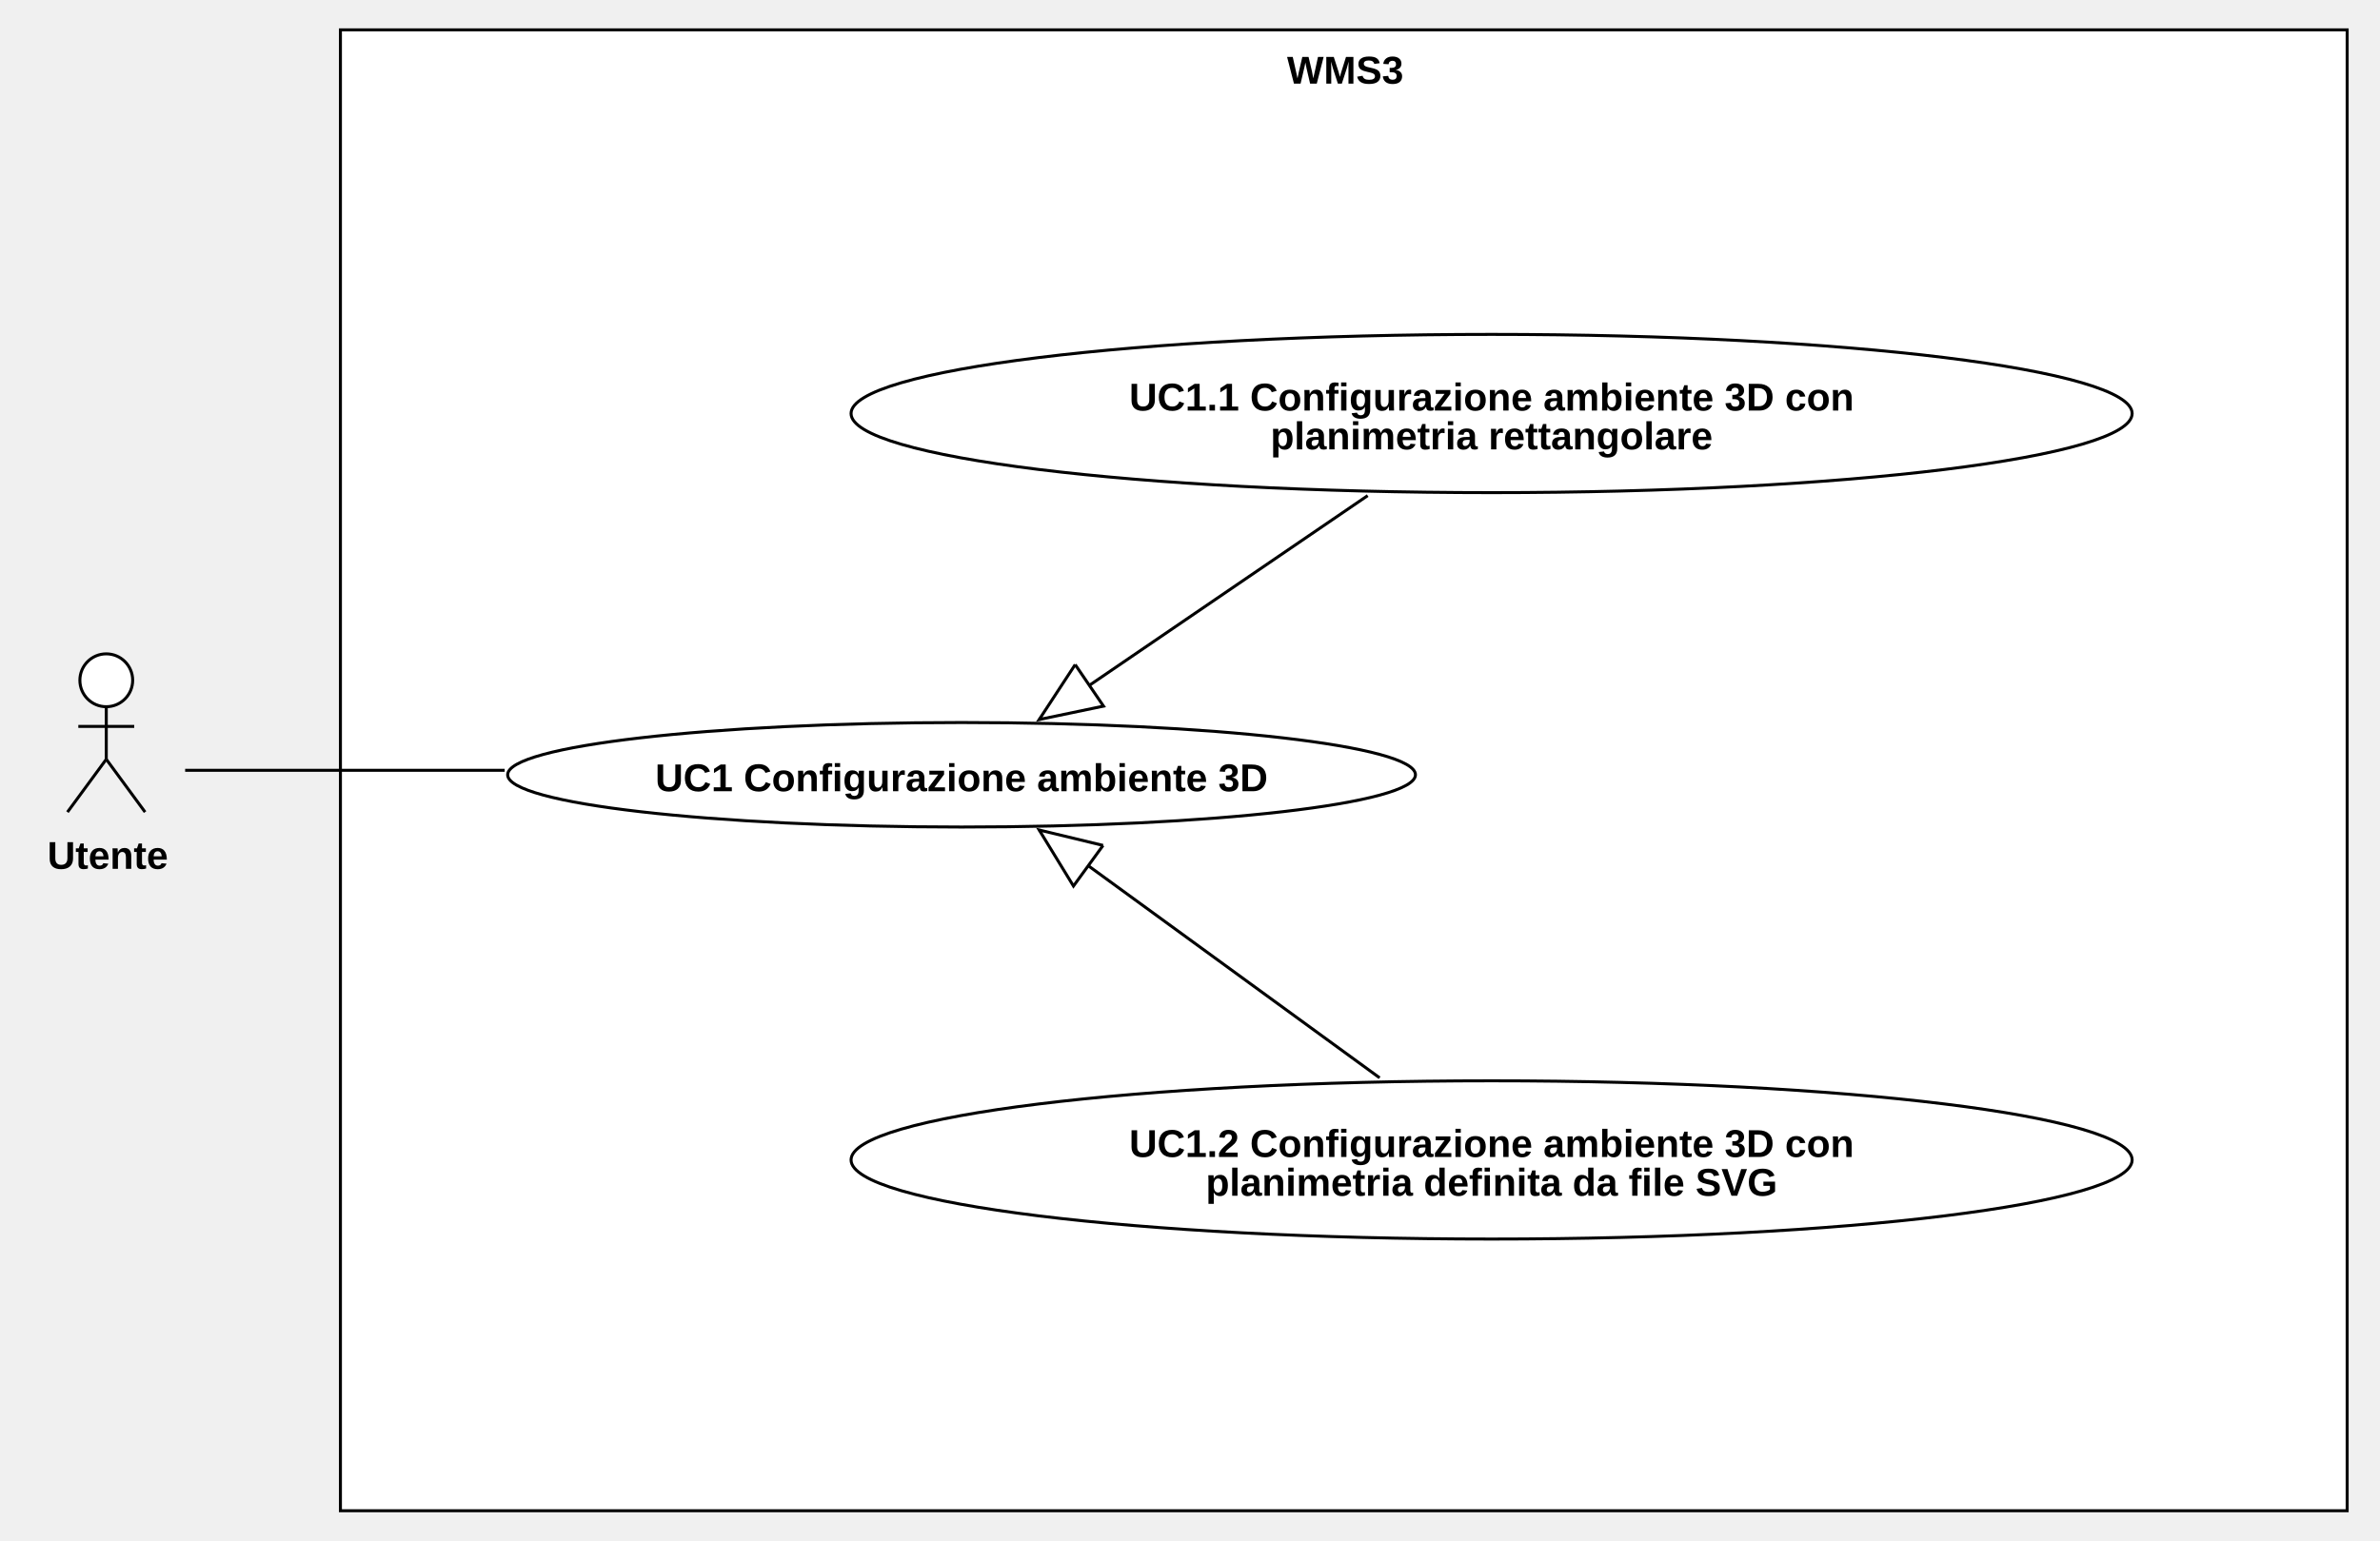
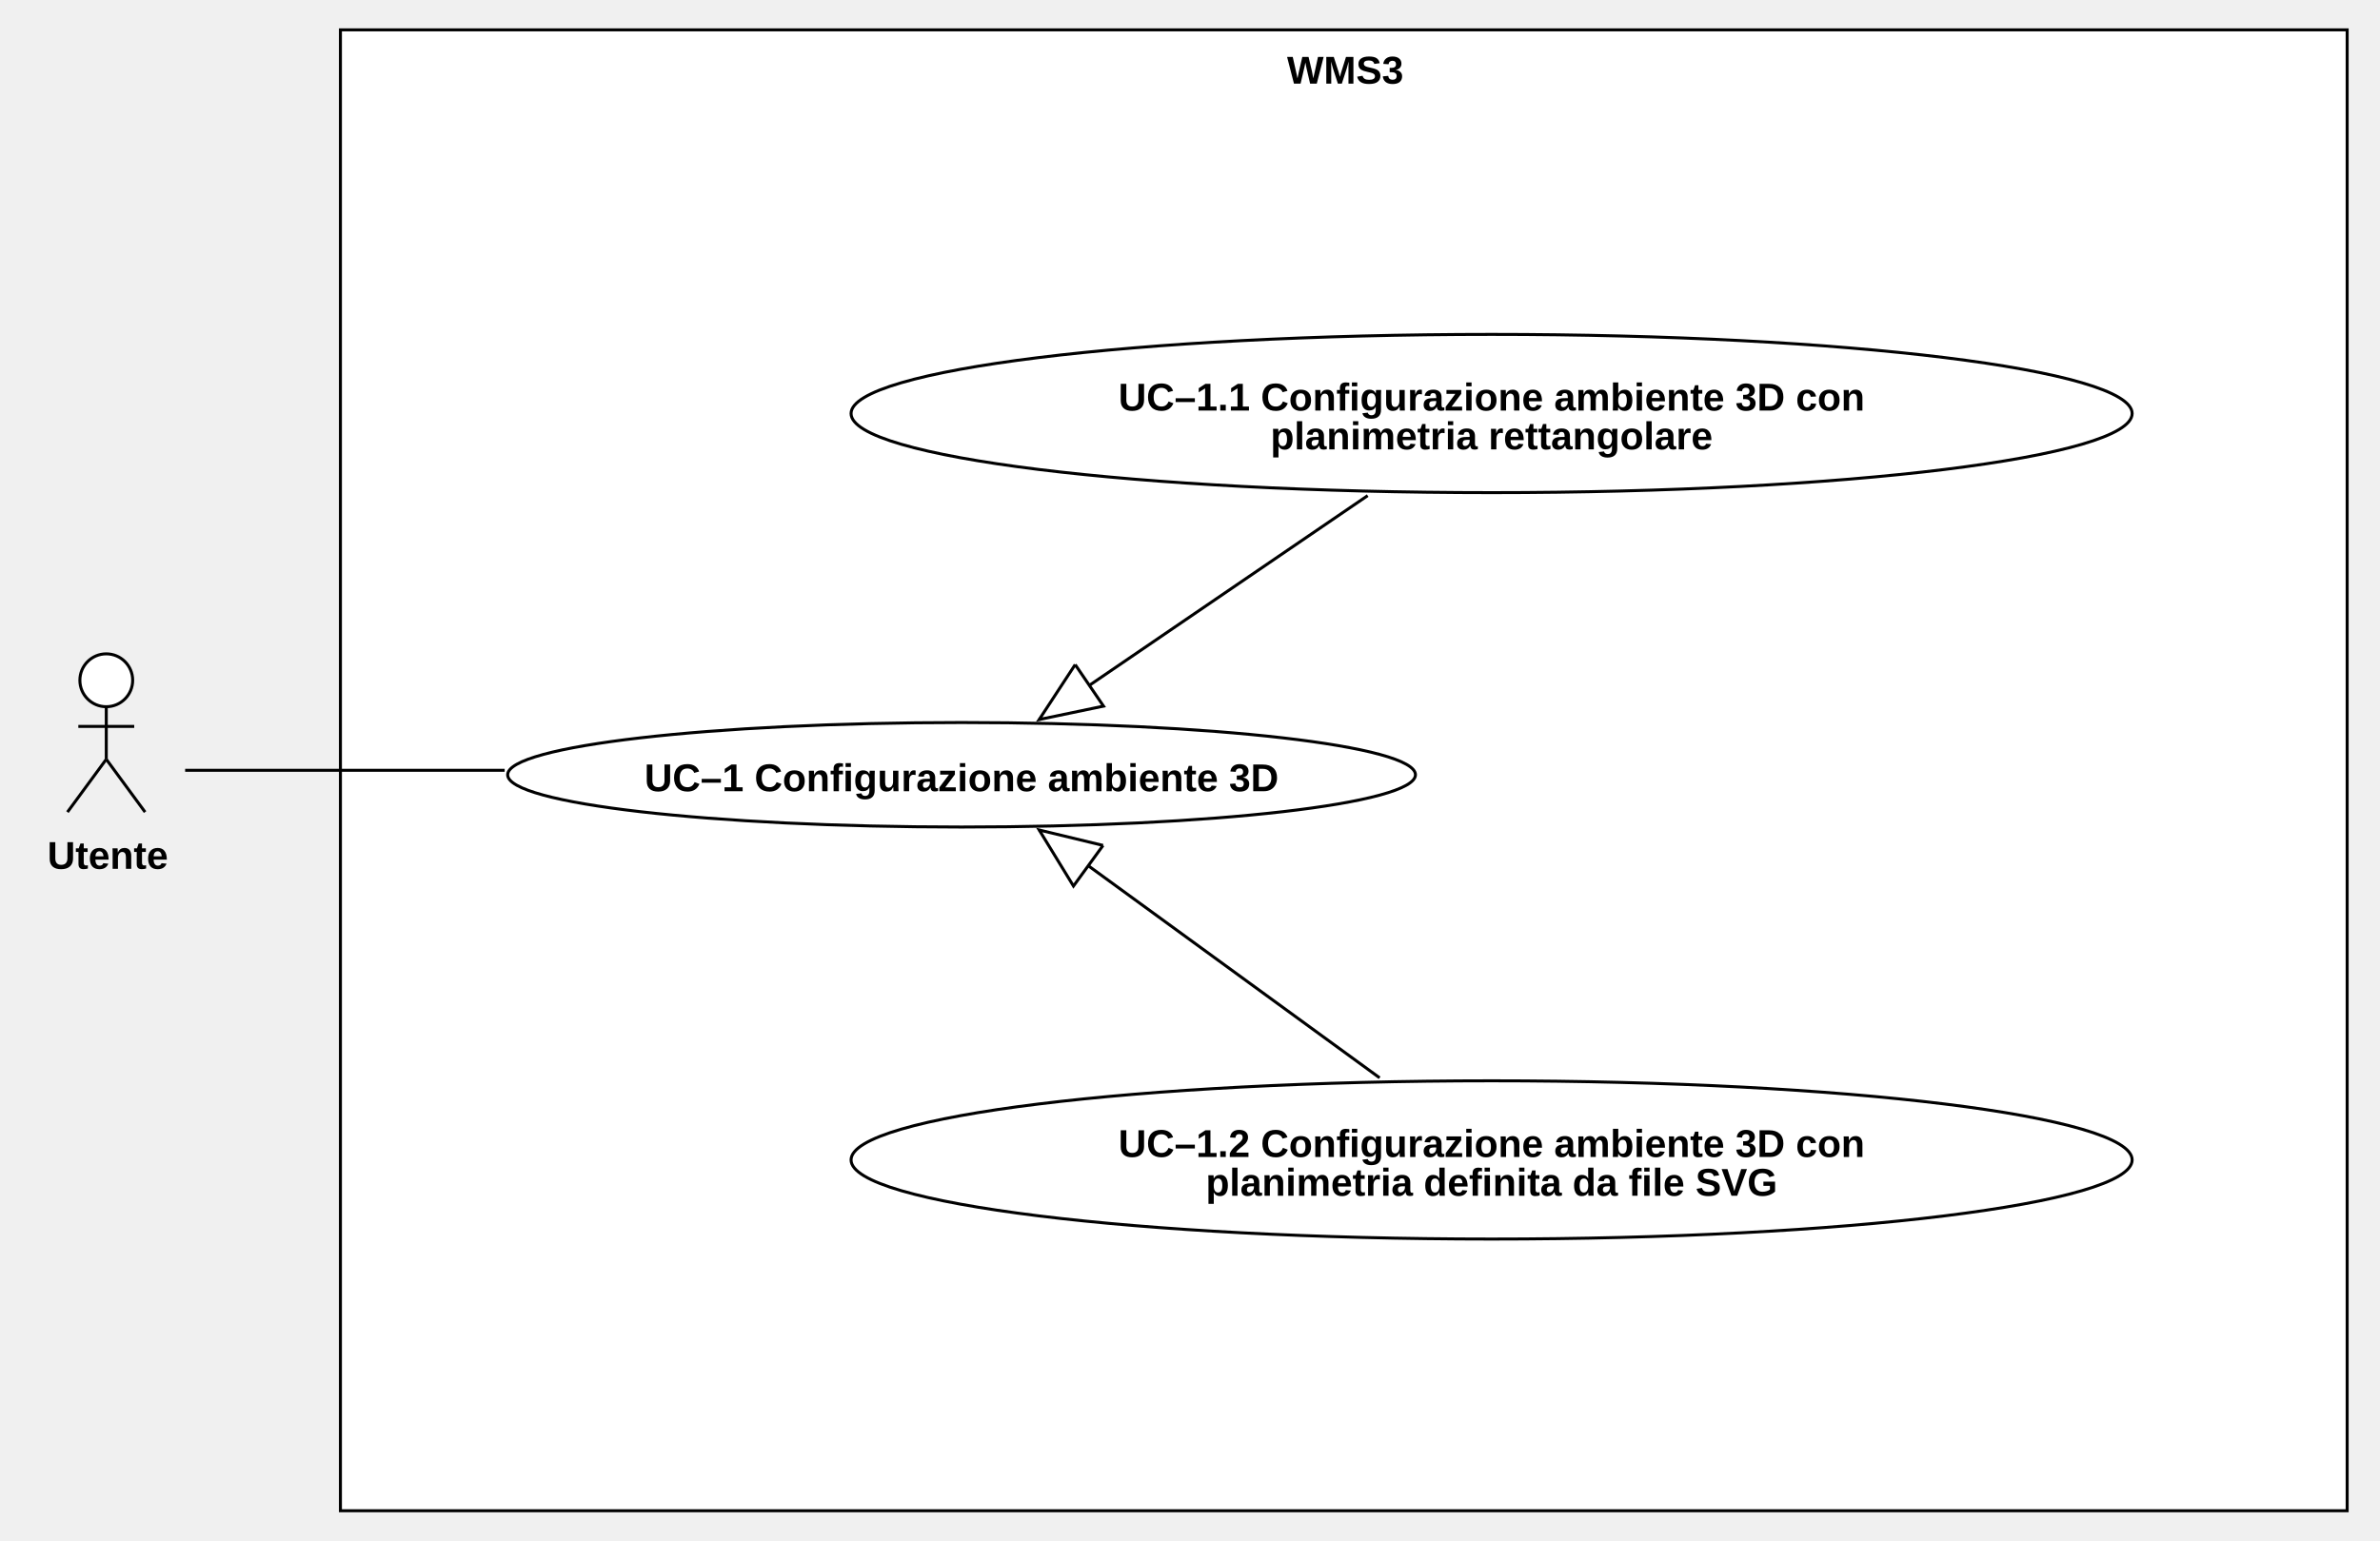
<svg xmlns="http://www.w3.org/2000/svg" version="1.1" width="797" height="516">
  <defs />
  <g>
    <g>
      <rect fill="#ffffff" stroke="none" x="200" y="104" width="672" height="496" transform="matrix(1 0 0 1 -86 -94)" />
    </g>
    <g>
      <path fill="none" stroke="#000000" paint-order="fill stroke markers" d=" M 114 10 L 786 10 L 786 506 L 114 506 L 114 10 Z Z" stroke-miterlimit="10" stroke-dasharray="" />
    </g>
    <g>
      <g>
        <path fill="none" stroke="none" />
        <text fill="#000000" stroke="none" font-family="Arial" font-size="13px" font-style="normal" font-weight="bold" text-decoration="undefined" x="536.5" y="117.5" text-anchor="middle" dominant-baseline="central" transform="matrix(1 0 0 1 -86 -94)">WMS3</text>
      </g>
    </g>
    <g>
      <path fill="#FFFFFF" stroke="none" paint-order="stroke fill markers" d=" M 170 259.5 C 170 249.835 238.053 242 322 242 C 405.947 242 474 249.835 474 259.5 C 474 269.165 405.947 277 322 277 C 238.053 277 170 269.165 170 259.5 Z" />
    </g>
    <g>
      <path fill="none" stroke="#000000" paint-order="fill stroke markers" d=" M 170 259.5 C 170 249.835 238.053 242 322 242 C 405.947 242 474 249.835 474 259.5 C 474 269.165 405.947 277 322 277 C 238.053 277 170 269.165 170 259.5 Z" stroke-miterlimit="10" stroke-dasharray="" />
    </g>
    <g>
      <g>
        <path fill="none" stroke="none" />
-         <text fill="#000000" stroke="none" font-family="Arial" font-size="13px" font-style="normal" font-weight="bold" text-decoration="undefined" x="408" y="354.5" text-anchor="middle" dominant-baseline="central" transform="matrix(1 0 0 1 -86 -94)">UC1 Configurazione ambiente 3D</text>
+         <text fill="#000000" stroke="none" font-family="Arial" font-size="13px" font-style="normal" font-weight="bold" text-decoration="undefined" x="408" y="354.5" text-anchor="middle" dominant-baseline="central" transform="matrix(1 0 0 1 -86 -94)">UC–1 Configurazione ambiente 3D</text>
      </g>
    </g>
    <g>
      <path fill="#FFFFFF" stroke="none" paint-order="stroke fill markers" d=" M 285 138.5 C 285 123.864 381.035 112 499.5 112 C 617.965 112 714 123.864 714 138.5 C 714 153.136 617.965 165 499.5 165 C 381.035 165 285 153.136 285 138.5 Z" />
    </g>
    <g>
      <path fill="none" stroke="#000000" paint-order="fill stroke markers" d=" M 285 138.5 C 285 123.864 381.035 112 499.5 112 C 617.965 112 714 123.864 714 138.5 C 714 153.136 617.965 165 499.5 165 C 381.035 165 285 153.136 285 138.5 Z" stroke-miterlimit="10" stroke-dasharray="" />
    </g>
    <g>
      <g>
        <path fill="none" stroke="none" />
-         <text fill="#000000" stroke="none" font-family="Arial" font-size="13px" font-style="normal" font-weight="bold" text-decoration="undefined" x="585.5" y="227" text-anchor="middle" dominant-baseline="central" transform="matrix(1 0 0 1 -86 -94)">UC1.1 Configurazione ambiente 3D con</text>
+         <text fill="#000000" stroke="none" font-family="Arial" font-size="13px" font-style="normal" font-weight="bold" text-decoration="undefined" x="585.5" y="227" text-anchor="middle" dominant-baseline="central" transform="matrix(1 0 0 1 -86 -94)">UC–1.1 Configurazione ambiente 3D con</text>
        <text fill="#000000" stroke="none" font-family="Arial" font-size="13px" font-style="normal" font-weight="bold" text-decoration="undefined" x="585.5" y="240" text-anchor="middle" dominant-baseline="central" transform="matrix(1 0 0 1 -86 -94)">planimetria rettangolare</text>
      </g>
    </g>
    <g>
      <path fill="#FFFFFF" stroke="none" paint-order="stroke fill markers" d=" M 285 388.5 C 285 373.864 381.035 362 499.5 362 C 617.965 362 714 373.864 714 388.5 C 714 403.136 617.965 415 499.5 415 C 381.035 415 285 403.136 285 388.5 Z" />
    </g>
    <g>
      <path fill="none" stroke="#000000" paint-order="fill stroke markers" d=" M 285 388.5 C 285 373.864 381.035 362 499.5 362 C 617.965 362 714 373.864 714 388.5 C 714 403.136 617.965 415 499.5 415 C 381.035 415 285 403.136 285 388.5 Z" stroke-miterlimit="10" stroke-dasharray="" />
    </g>
    <g>
      <g>
        <path fill="none" stroke="none" />
-         <text fill="#000000" stroke="none" font-family="Arial" font-size="13px" font-style="normal" font-weight="bold" text-decoration="undefined" x="585.5" y="477" text-anchor="middle" dominant-baseline="central" transform="matrix(1 0 0 1 -86 -94)">UC1.2 Configurazione ambiente 3D con</text>
+         <text fill="#000000" stroke="none" font-family="Arial" font-size="13px" font-style="normal" font-weight="bold" text-decoration="undefined" x="585.5" y="477" text-anchor="middle" dominant-baseline="central" transform="matrix(1 0 0 1 -86 -94)">UC–1.2 Configurazione ambiente 3D con</text>
        <text fill="#000000" stroke="none" font-family="Arial" font-size="13px" font-style="normal" font-weight="bold" text-decoration="undefined" x="585.5" y="490" text-anchor="middle" dominant-baseline="central" transform="matrix(1 0 0 1 -86 -94)">planimetria definita da file SVG</text>
      </g>
    </g>
    <g>
      <path fill="none" stroke="#000000" paint-order="fill stroke markers" d=" M 462 361 L 348 278" stroke-miterlimit="10" stroke-dasharray="" />
    </g>
    <g>
      <path fill="#FFFFFF" stroke="none" paint-order="stroke fill markers" d=" M 369.387 283.157 L 348 278 L 359.476 296.77" />
    </g>
    <g>
      <path fill="none" stroke="#000000" paint-order="fill stroke markers" d=" M 369.387 283.157 L 348 278 L 359.476 296.77 L 369.387 283.157" stroke-miterlimit="10" stroke-dasharray="" />
    </g>
    <g>
      <path fill="none" stroke="#000000" paint-order="fill stroke markers" d=" M 458 166 L 348 241" stroke-miterlimit="10" stroke-dasharray="" />
    </g>
    <g>
      <path fill="#FFFFFF" stroke="none" paint-order="stroke fill markers" d=" M 360.051 222.594 L 348 241 L 369.536 236.506" />
    </g>
    <g>
      <path fill="none" stroke="#000000" paint-order="fill stroke markers" d=" M 360.051 222.594 L 348 241 L 369.536 236.506 L 360.051 222.594" stroke-miterlimit="10" stroke-dasharray="" />
    </g>
    <g>
      <path fill="#ffffff" stroke="none" paint-order="stroke fill markers" d=" M 26.749 227.85 C 26.749 222.962 30.706 219 35.589 219 C 40.471 219 44.429 222.962 44.429 227.85 C 44.429 232.738 40.471 236.7 35.589 236.7 C 30.706 236.7 26.749 232.738 26.749 227.85 Z" />
    </g>
    <g>
      <path fill="none" stroke="#000000" paint-order="fill stroke markers" d=" M 26.749 227.85 C 26.749 222.962 30.706 219 35.589 219 C 40.471 219 44.429 222.962 44.429 227.85 C 44.429 232.738 40.471 236.7 35.589 236.7 C 30.706 236.7 26.749 232.738 26.749 227.85 Z" stroke-miterlimit="10" stroke-dasharray="" />
    </g>
    <g>
      <path fill="none" stroke="#000000" paint-order="fill stroke markers" d=" M 35.589 236.7 L 35.589 254.3" stroke-miterlimit="10" stroke-dasharray="" />
    </g>
    <g>
      <path fill="none" stroke="#000000" paint-order="fill stroke markers" d=" M 26.229 243.3 L 44.949 243.3" stroke-miterlimit="10" stroke-dasharray="" />
    </g>
    <g>
      <path fill="none" stroke="#000000" paint-order="fill stroke markers" d=" M 35.589 254.3 L 22.589 272" stroke-miterlimit="10" stroke-dasharray="" />
    </g>
    <g>
      <path fill="none" stroke="#000000" paint-order="fill stroke markers" d=" M 35.589 254.3 L 48.589 272" stroke-miterlimit="10" stroke-dasharray="" />
    </g>
    <g>
      <g>
        <path fill="none" stroke="none" />
        <text fill="#000000" stroke="none" font-family="Arial" font-size="13px" font-style="normal" font-weight="bold" text-decoration="undefined" x="122.089" y="380.5" text-anchor="middle" dominant-baseline="central" transform="matrix(1 0 0 1 -86 -94)">Utente</text>
      </g>
    </g>
    <g>
      <path fill="none" stroke="#000000" paint-order="fill stroke markers" d=" M 169 258 L 62 258" stroke-miterlimit="10" stroke-dasharray="" />
    </g>
  </g>
</svg>
